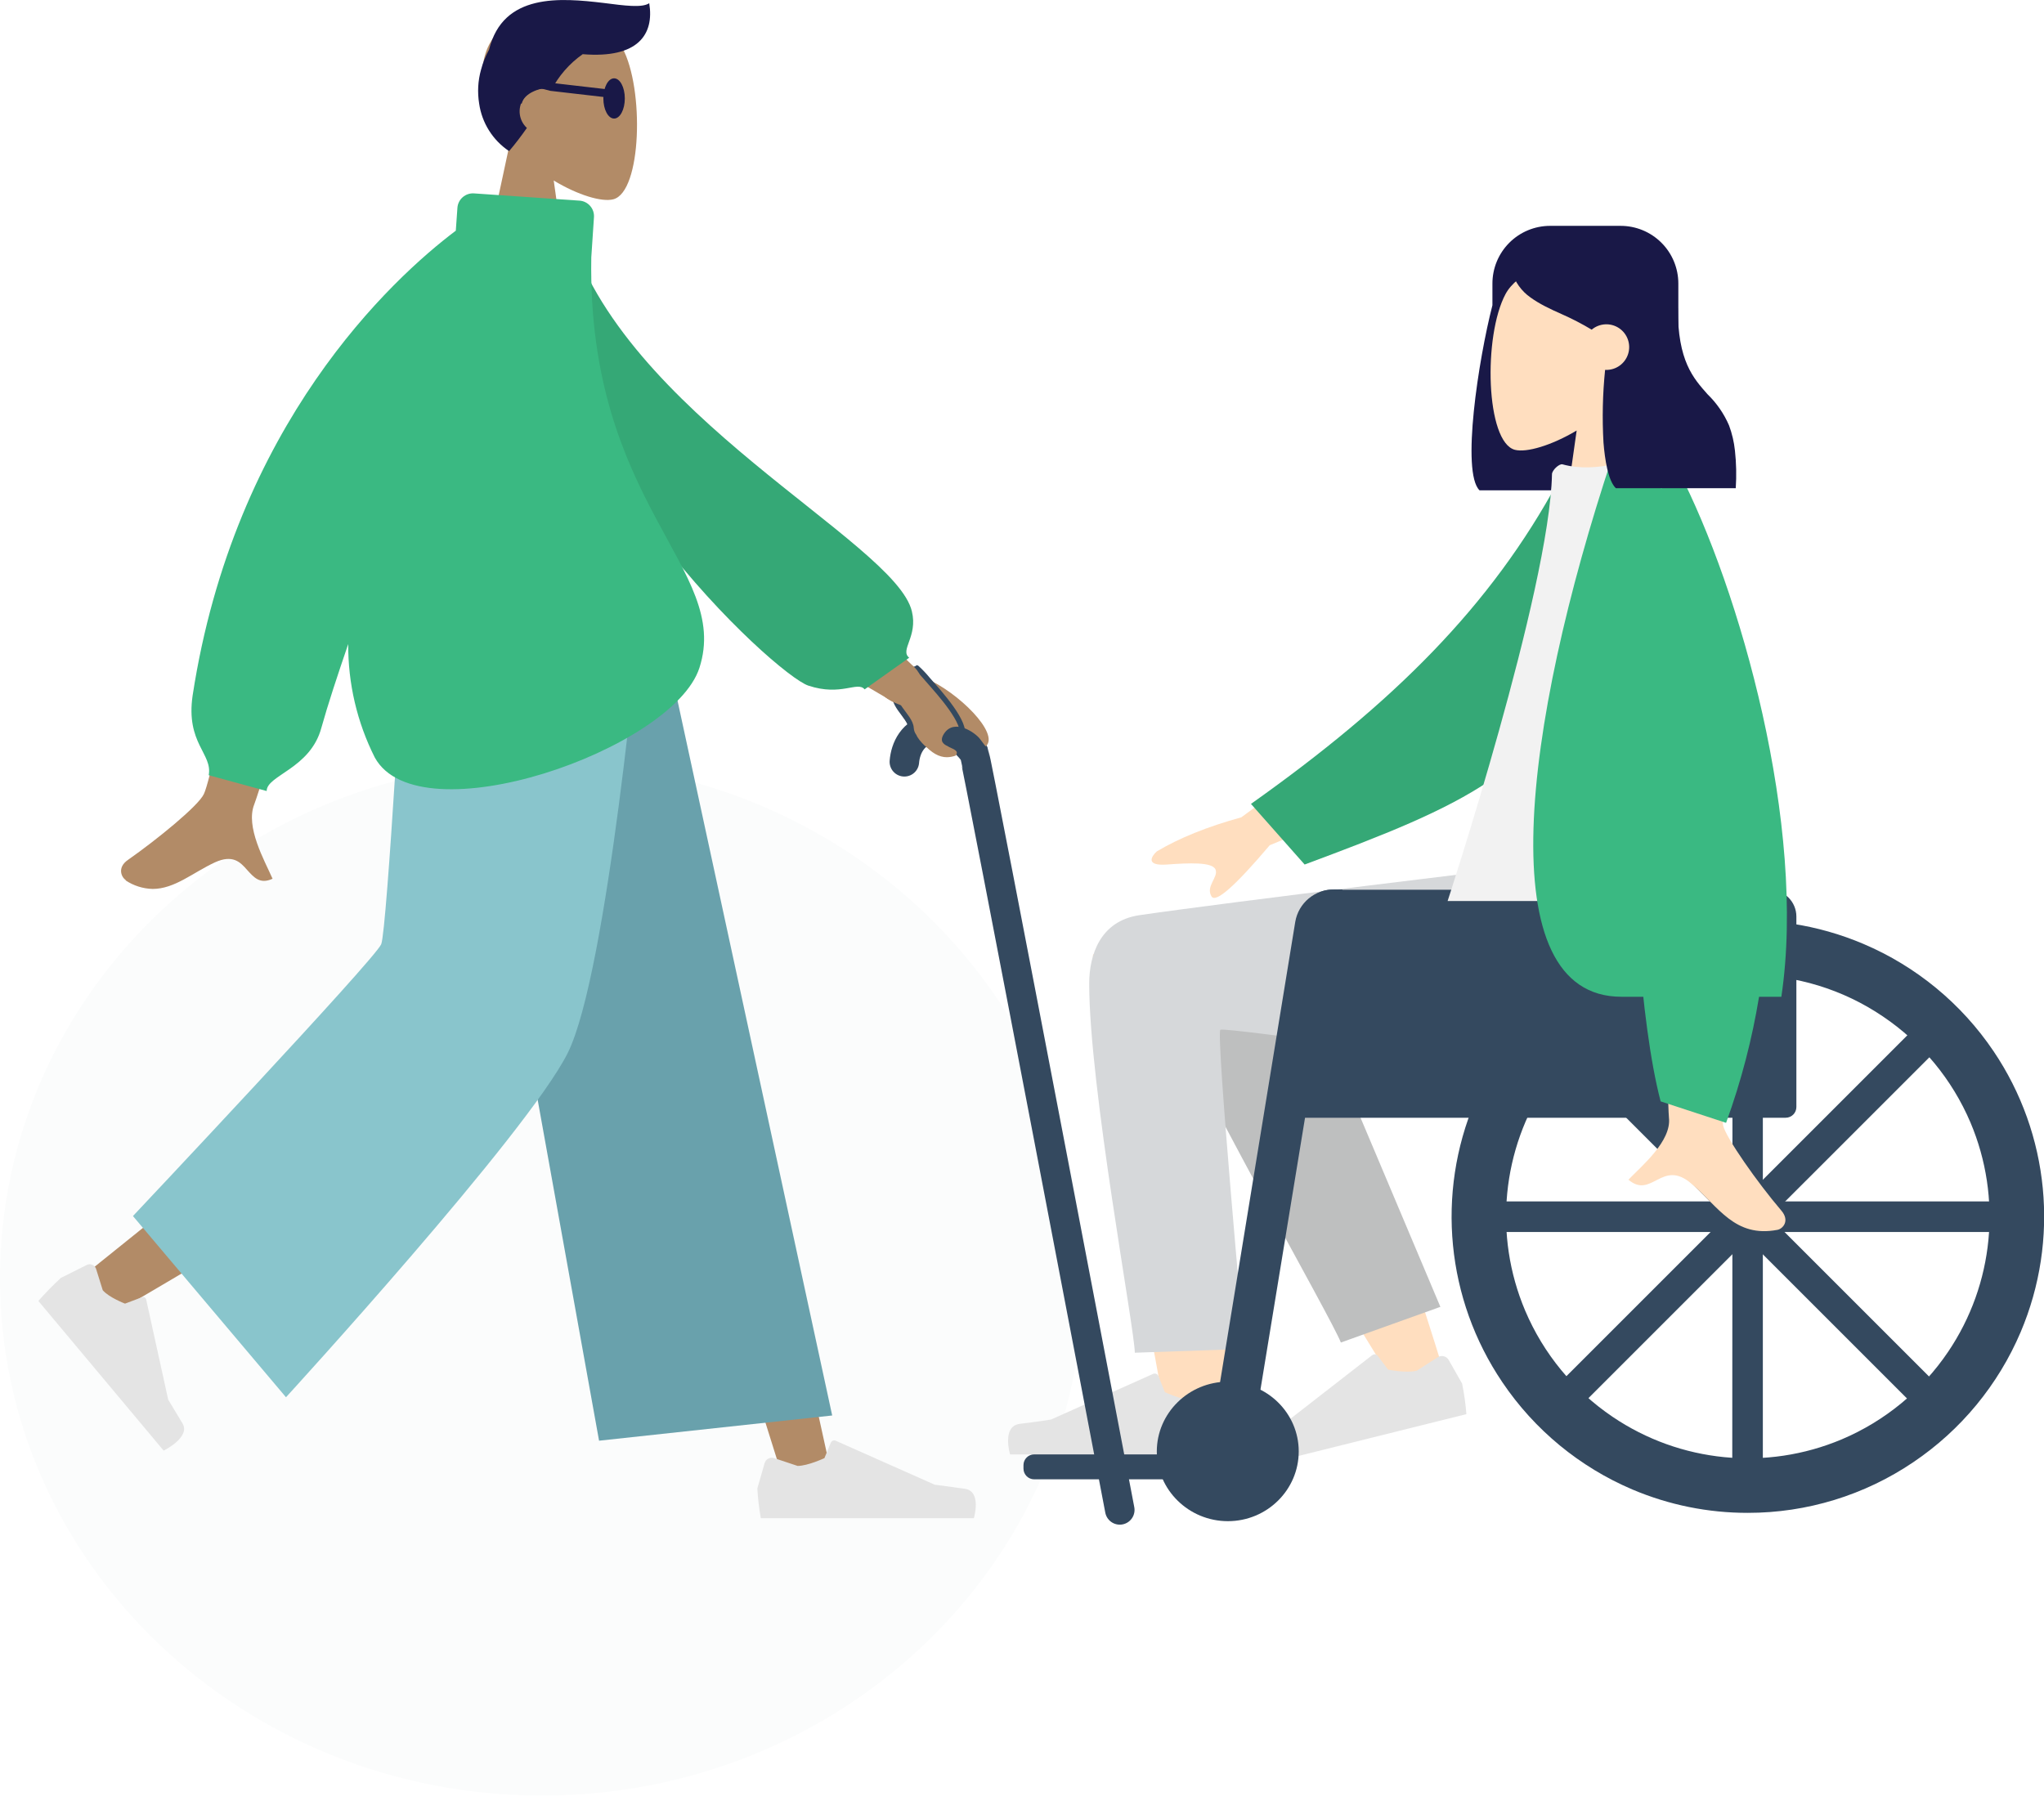
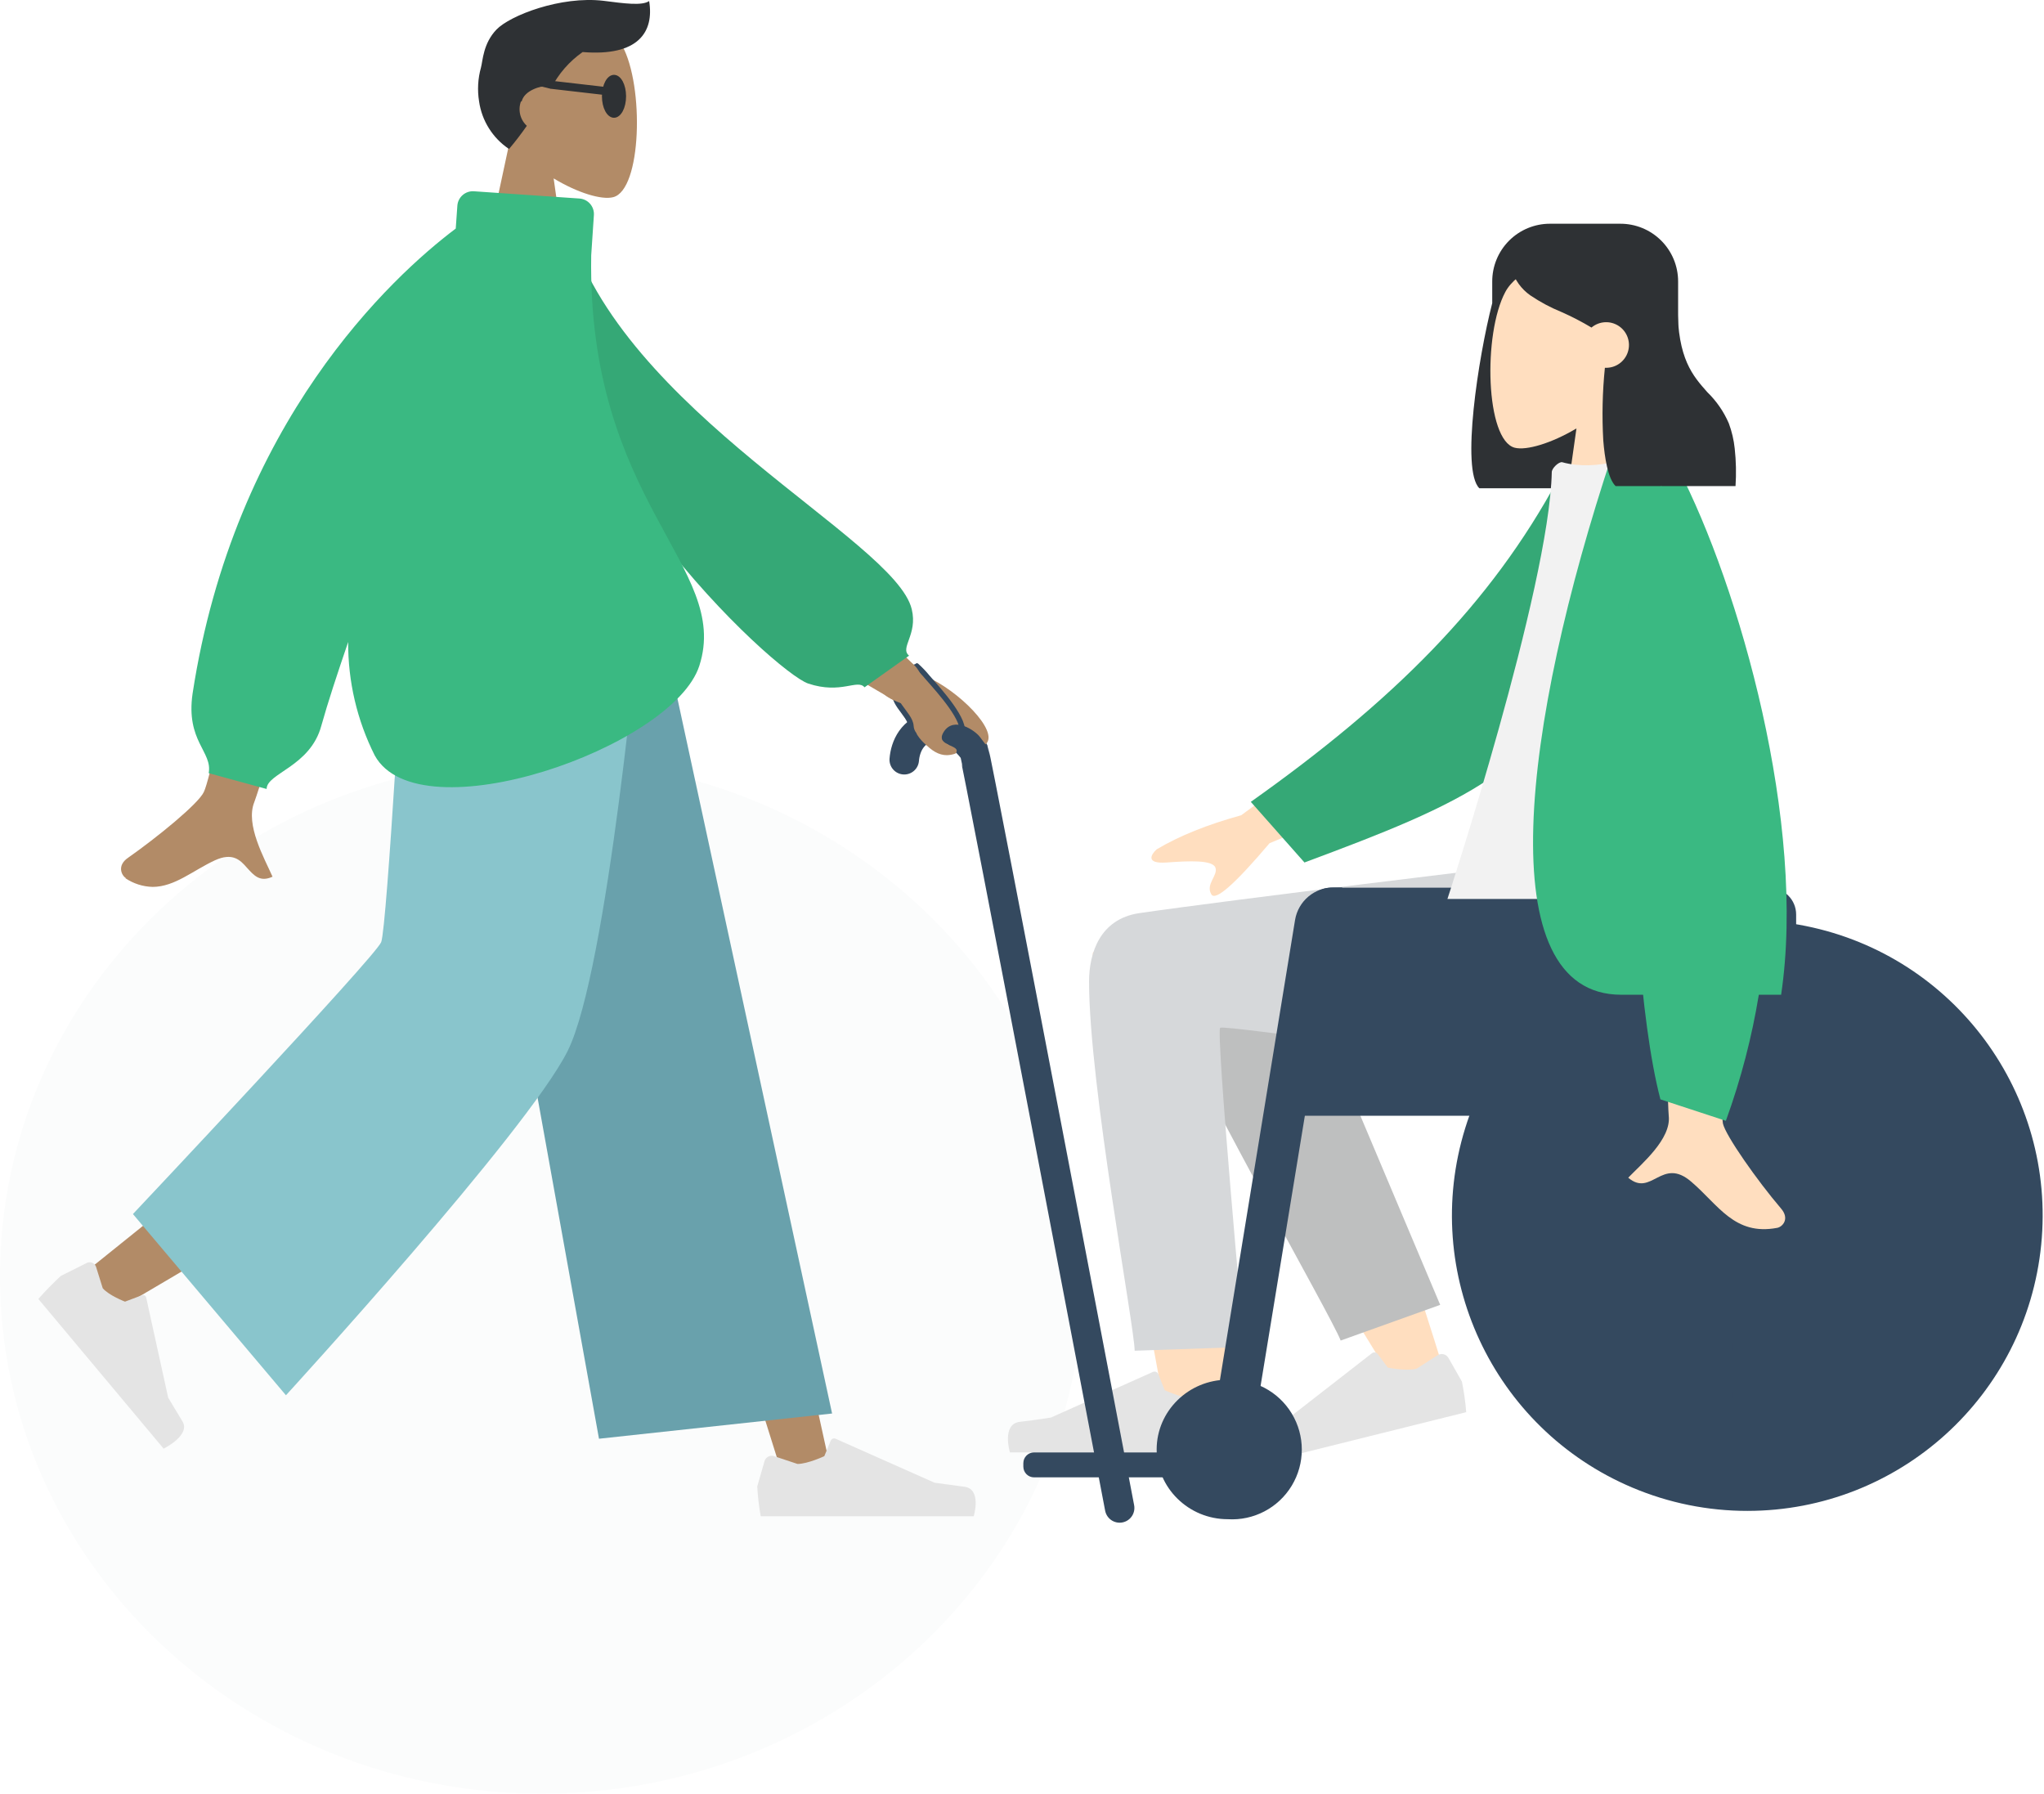
- <svg xmlns="http://www.w3.org/2000/svg" width="761.9" height="669.4">
-   <path d="M202 283.9c111.4 0 201.8 86.3 201.8 192.7S313.4 669.4 202 669.4 0 583 0 476.6 90.4 284 202 284z" fill="#fbfcfc" />
-   <path d="M604 84.2a21.5 21.5 0 0121.6 21.5v55.6a21.5 21.5 0 01-21.5 21.5h-52.6c-6.9-6.7-.4-48.8 4.8-69v-8a21.5 21.5 0 0121.5-21.6z" fill="#191847" />
-   <path d="M616.8 202.1l-12-55.8a39.1 39.1 0 0010.4-28.2c-2.2-31-45.6-24.1-54-8.5s-7.4 55.3 3.5 58.1c4.3 1.1 13.6-1.6 23-7.2l-5.9 41.6z" fill="#ffdebf" />
-   <g transform="translate(375.8 323.2)">
+ <svg xmlns="http://www.w3.org/2000/svg" width="762" height="668.6">
+   <path d="M202 283.1c111.4 0 201.8 86.3 201.8 192.7S313.4 668.6 202 668.6 0 582.2 0 475.8s90.4-192.6 202-192.6z" fill="#fbfcfc" />
+   <path d="M604 83.4a21.5 21.5 0 0121.6 21.5v55.6a21.5 21.5 0 01-21.5 21.5h-52.6c-6.9-6.7-.4-48.8 4.8-69v-8a21.5 21.5 0 0121.5-21.6z" fill="#2e3134" />
+   <path d="M616.8 201.3l-12-55.8a39.1 39.1 0 0010.4-28.2c-2.2-31-45.6-24.1-54-8.5s-7.4 55.3 3.5 58.1c4.3 1.1 13.6-1.6 23-7.2l-5.9 41.6z" fill="#ffdebf" />
+   <g transform="translate(375.8 322.4)">
    <path d="M96.4 30.4c5.7 9.3 19.2 35.4 33.6 66 12.6 26.7 32.3 91.6 32.3 91.6l-16.7 7.6s-41.4-66.4-67.4-113c.9 8 1.8 16.6 2.6 25.5 2.7 29.5 0 93-1.5 111.4-.9 11.5-16.6 8.5-18-.8S31.6 63.6 31.6 32.8c0-.7 25.5-17.7 36.1-6.6a23.8 23.8 0 0113.6-4.9c5.5 0 11 2.6 15 9.1z" fill="#ffdebf" />
    <path d="M161.1 164L103.7 28C89.9 5.7 51.4 32.3 56 45.2c10.6 29.1 64.8 123.4 68 132.1z" fill="#bebfbf" />
    <path d="M30.2 43.5c0 38.5 17 129.1 17 137.6l40.9-1.4s-10.8-118.1-9-119c2.4-1.1 103.3 14 133.5 15.2 43.6 1.6 61.6-25.1 63.1-75.9h-84.5S83 13 48.8 18c-14.5 2.2-18.6 14.8-18.6 25.5z" fill="#d6d8da" />
-     <path d="M160.1 182.8a2.9 2.9 0 014.1 1l5 8.8a93.3 93.3 0 011.6 11.4l-79.5 19.8s-5.7-9.4.8-12l10.7-4.2 32.9-25.6a1.5 1.5 0 012 .2l3.9 5.2s6.8 1.4 10.7.4zM77.5 195.8a2.9 2.9 0 013.7 2l2.8 9.7a93.3 93.3 0 01-1.3 11.5H.7s-3.2-10.6 3.7-11.4S16 206 16 206l38-17a1.5 1.5 0 012 .8l2.4 6s6.4 3 10.4 3z" fill="#e4e4e4" />
+     <path d="M160.1 182.8a2.9 2.9 0 014.1 1l5 8.8a93.3 93.3 0 011.6 11.4l-79.5 19.8s-5.7-9.4.8-12l10.7-4.2 32.9-25.6a1.5 1.5 0 012 .2l3.9 5.2s6.8 1.4 10.7.4zm-82.6 13a2.9 2.9 0 013.7 2l2.8 9.7a93.3 93.3 0 01-1.3 11.5H.7s-3.2-10.6 3.7-11.4S16 206 16 206l38-17a1.5 1.5 0 012 .8l2.4 6s6.4 3 10.4 3z" fill="#e4e4e4" />
    <rect width="76.7" height="9.3" rx="4" transform="translate(5.7 219)" fill="#34495f" />
    <path d="M120.4 8.5h163.4a10 10 0 0110 10v71a4 4 0 01-4 4H110.4v-75a10 10 0 0110-10z" fill="#34495f" />
    <path d="M124.6 8.4h-3.1A14.5 14.5 0 00107 20.5L75.3 214.6h15.5" fill="#34495f" />
-     <path d="M81.9 192c14.6 0 26.4 11.6 26.4 25.9s-11.8 26-26.4 26-26.5-11.7-26.5-26 11.9-26 26.5-26z" fill="#34495f" />
+     <path d="M81.9 192a26 26 0 110 51.9c-14.6 0-26.5-11.7-26.5-26s11.9-26 26.5-26z" fill="#34495f" />
    <g transform="translate(165.3 20)" fill="#34495f">
-       <path d="M110.4 220.8a109.9 109.9 0 0061.7-18.9 110.7 110.7 0 0040-48.5A110.2 110.2 0 00202 48.7a110.7 110.7 0 00-48.5-40A110.2 110.2 0 0048.7 18.8a110.7 110.7 0 00-40 48.6 110.2 110.2 0 0010.2 104.7 110.7 110.7 0 0048.5 40 109.7 109.7 0 0043 8.7zm0-200.5a89.6 89.6 0 0150.3 15.4 90.3 90.3 0 0132.7 39.6 90 90 0 01-8.3 85.4 90.3 90.3 0 01-39.7 32.7A90 90 0 0160 185a90.3 90.3 0 01-32.6-39.6A90 90 0 0135.7 60a90.3 90.3 0 0139.6-32.6 89.5 89.5 0 0135-7z" />
+       <path d="M110.4 220.8a110.1 110.1 0 10-43-8.7 109.9 109.9 0 0043 8.7zm0-200.5a32.3 32.3 0 10-.1.1z" />
      <path d="M104.7 14.5H116v191.8h-11.4z" />
      <rect width="11.6" height="191.7" rx="2" transform="rotate(135 55 124.8)" />
      <rect width="11.4" height="191.8" rx="2" transform="rotate(90 50.8 155.5)" />
      <rect width="11.6" height="191.7" rx="2" transform="rotate(45 40.5 229.4)" />
    </g>
  </g>
-   <path d="M509 270.7l-46.3 34q-18.9 5.2-31.5 12.7c-2 1.8-4.4 5.5 3.8 4.9s17-1 18.1 1.9-3.8 6.2-1.5 10q2.3 3.8 21.7-19.1l46-19z" fill="#ffdebf" />
-   <path d="M581 179.1c-25.3 47-61.8 83.1-114.7 120.6l20 22.6c59.1-22 90.3-35.2 105.6-79.6 3.8-11.2 6.5-46.8 8.8-65.5z" fill="#35a876" />
-   <path d="M651.5 335.9H539.6s38-116 38.9-159.1c0-1.5 2.7-4 3.9-3.7 13.2 3.7 28.2-2.8 28.2-2.8 26.5 42.6 35.6 95.1 40.9 165.6z" fill="#f2f2f2" />
-   <path d="M664 371.6h-59.6c-49.4 0-36.9-100.5-3.4-201.3h17.4c4.4 0 6.3 3.2 7.1 4.9 23.1 44.5 48 132.8 38.5 196.4z" fill="#3ab982" />
-   <path d="M602.3 182H647a80.2 80.2 0 00-.3-14 38.4 38.4 0 00-2.2-9.4 36 36 0 00-8-11.6c-5.4-6.1-11.1-12.4-11.1-32.1l-1.1-1.1-3.2-3v-1.3a62.1 62.1 0 00-8-11.8 41 41 0 00-9.3-8.2 23 23 0 00-12-3.7c-8 0-14.2 1.6-19 5a37 37 0 00-9.3 10.3 18 18 0 007 9.8c3.3 2.4 7.3 4.3 11.6 6.2a101.2 101.2 0 0111.2 5.8 8.5 8.5 0 115.3 15h-.3a170.5 170.5 0 00-.6 27.1c.5 6.2 1.7 14.2 4.6 17z" fill="#191847" />
-   <g>
-     <path d="M650.8 328.7s-10.2 81.6-8.5 90.9c1 4.5 12.8 21.3 21.6 31.6 3.5 4 .5 7-1.4 7.3-15.9 3-21.9-8.6-32-17.2-11-9.5-14.8 5.9-23.5-1.5 5-5.2 16.1-14.4 15.1-23.1-.6-5.8-2.4-98-2.4-98z" fill="#ffdebf" />
-     <path d="M619.4 182s70.2 109.4 24 236.6l-24.4-8c-15.6-59.6-11.7-224-11.7-224z" fill="#3ab982" />
+   <path d="M509 269.9l-46.3 34q-18.9 5.2-31.5 12.7c-2 1.8-4.4 5.5 3.8 4.9s17-1 18.1 1.9-3.8 6.2-1.5 10q2.3 3.8 21.7-19.1l46-19z" fill="#ffdebf" />
+   <path d="M581 178.3c-25.3 47-61.8 83.1-114.7 120.6l20 22.6c59.1-22 90.3-35.2 105.6-79.6 3.8-11.2 6.5-46.8 8.8-65.5z" fill="#35a876" />
+   <path d="M651.5 335.1H539.6s38-116 38.9-159.1c0-1.5 2.7-4 3.9-3.7 13.2 3.7 28.2-2.8 28.2-2.8 26.5 42.6 35.6 95.1 40.9 165.6z" fill="#f2f2f2" />
+   <path d="M664 370.8h-59.6c-49.4 0-36.9-100.5-3.4-201.3h17.4a7.7 7.7 0 017.1 4.9c23.1 44.5 48 132.8 38.5 196.4z" fill="#3ab982" />
+   <path d="M602.3 181.2H647a80.2 80.2 0 00-.3-14 38.4 38.4 0 00-2.2-9.4 36 36 0 00-8-11.6c-5.4-6.1-11.1-12.4-11.1-32.1l-1.1-1.1-3.2-3v-1.3a62.1 62.1 0 00-8-11.8 41 41 0 00-9.3-8.2 23 23 0 00-12-3.7 32 32 0 00-19 5 37 37 0 00-9.3 10.3 18 18 0 007 9.8 63.3 63.3 0 0011.6 6.2 101.2 101.2 0 0111.2 5.8 8.5 8.5 0 115.3 15h-.3a170.5 170.5 0 00-.6 27.1c.5 6.2 1.7 14.2 4.6 17z" fill="#2e3134" />
+   <path d="M650.8 327.9s-10.2 81.6-8.5 90.9c1 4.5 12.8 21.3 21.6 31.6 3.5 4 .5 7-1.4 7.3-15.9 3-21.9-8.6-32-17.2-11-9.5-14.8 5.9-23.5-1.5 5-5.2 16.1-14.4 15.1-23.1-.6-5.8-2.4-98-2.4-98z" fill="#ffdebf" />
+   <path d="M619.4 181.2s70.2 109.4 24 236.6l-24.4-8c-15.6-59.6-11.7-224-11.7-224z" fill="#3ab982" />
+   <path d="M337.1 283.2c.4-5 3.1-11.1 10.3-12.3s14.8 7.3 15.7 9.2 54.3 282 54.3 282" fill="none" stroke="#34495f" stroke-linecap="round" stroke-linejoin="round" stroke-width="11" />
+   <path d="M178.4 106.9L190 52.8a38 38 0 01-10.2-27.4c2.2-30 44-23.4 52.2-8.3s7.2 53.7-3.4 56.4c-4.2 1.1-13.1-1.5-22.2-7l5.7 40.4z" fill="#b28b67" />
+   <path d="M189.7 55.5a25.7 25.7 0 01-11.1-17.7 29.3 29.3 0 01.7-12.6c.7-2.6.8-9 5.8-14.2S209-1.6 225 .3c7.8 1 14.3 1.9 17 .1 1.9 11.5-4 20.7-24.8 19A37.2 37.2 0 00205.4 33a8.4 8.4 0 00-9 13.9c-2.1 3-4.3 5.9-6.6 8.6z" fill="#2e3134" />
+   <path d="M176.9 229.2l69 174.7 46.3 147.6h18.3l-70.8-322.2z" fill="#b28b67" />
+   <path d="M163 229.2c-.7 61.5-11.5 144-13.2 147.9S31.6 474.4 31.6 474.4l12.6 13.4S181.7 407.7 188 397s27.1-109 43.7-167.7z" fill="#b28b67" />
+   <path d="M35.8 472.2a2.5 2.5 0 00-3.7-1.3l-9.4 4.7a113.4 113.4 0 00-8.4 8.6L61 540s10.2-5 7-10.2l-5.3-8.8-8.2-37.3a1.2 1.2 0 00-1.8-.8l-6.1 2.3s-6-2.3-8.3-5zm252.8 70.6a2.8 2.8 0 00-3.6 1.9l-2.7 9.4a90.3 90.3 0 001.3 11.1H363s3.1-10.2-3.5-11l-11.1-1.5-36.9-16.4a1.4 1.4 0 00-1.8.7l-2.4 5.8s-6.2 2.9-10 2.9z" fill="#e4e4e4" />
+   <path d="M223.3 536.3l86.9-9.4-64.4-297.7H168z" fill="#69a1ac" />
+   <path d="M49.6 452.6l57 67.5s90-98.3 105-128.3 26.9-162.6 26.9-162.6h-87.7s-6.5 116.5-8.7 122-92.5 101.3-92.5 101.3z" fill="#89c5cc" />
+   <path d="M46.9 327.3c-1.6-1-3.4-4.7.9-7.6 10.7-7.5 26.2-20.1 28.2-24.5 4.2-8.6 25.6-119.4 25.6-119.4h32S97 293.5 94.8 299c-3.4 8.4 3.8 21 6.8 27.8-4.8 2.2-7-.6-9.5-3.3-2.6-3-5.4-5.8-12-2.8-8.2 3.8-15 9.9-23.2 9.9a19 19 0 01-10.1-3.2zM333 260.9l-43-25.2 13.8-23.6 41.3 40c12 5.1 27.6 20.5 22.4 25.3 0 .3-.4-.3-2.2-2.7s-9.6-7.8-13.4-2 7.1 4.7 4.3 8.2a10.2 10.2 0 01-3.2.6c-6 0-10.8-6.3-20-20.6z" fill="#b28b67" />
+   <path d="M199 85.9l12.7-2.2c19.8 69.8 122 117.3 128.2 143.4 2.3 9.5-4.6 14.4-1 17.3l-16.6 11.8c-2.7-3.2-8.7 2.7-21-1.4S199 168.5 199 85.9z" fill="#35a876" />
+   <path d="M77.8 288.2c1.5-8-8.6-11.9-6-29.7 15.5-101 74.2-155.3 98.1-173.3l.6-8.5a5.8 5.8 0 016.2-5.4L216 74a5.8 5.8 0 015.4 6.2l-1 15c-1.5 92.3 52.3 115.9 40.3 153-9.9 30.5-104.5 63.4-121 33.4a92.8 92.8 0 01-9.9-42.3c-4.1 12-7.6 22.6-10 31.2-4.1 15.3-20.4 17.7-20.4 23.6z" fill="#3ab982" />
+   <g transform="translate(193 28)" stroke="#2e3134">
+     <ellipse cx="4" cy="7.5" rx="4" ry="7.5" transform="translate(31.9 .4)" fill="#2e3134" />
+     <path d="M33.3 6L12.5 3.6 9 2.7S1.3 4 0 9.5" fill="none" stroke-width="3" />
  </g>
-   <g>
-     <path d="M337.1 284c.4-5 3.1-11.1 10.3-12.3s14.8 7.3 15.7 9.2 54.3 282 54.3 282" fill="none" stroke="#34495f" stroke-linecap="round" stroke-linejoin="round" stroke-width="11" />
-     <path d="M178.4 107.7L190 53.6a38 38 0 01-10.2-27.4c2.2-30 44-23.4 52.2-8.3s7.2 53.7-3.4 56.4c-4.2 1.1-13.1-1.5-22.2-7l5.7 40.4z" fill="#b28b67" />
-     <path d="M189.7 56.3a25.7 25.7 0 01-11.1-17.7 29.3 29.3 0 01.7-12.6 32.4 32.4 0 013-7.5C187.5-2.7 209-.8 225 1.1c7.8 1 14.3 1.9 17 .1 1.9 11.5-4 20.7-24.8 19a37.2 37.2 0 00-11.8 13.6 8.4 8.4 0 00-9 13.9c-2.1 3-4.3 5.9-6.6 8.6z" fill="#191847" />
-     <path d="M176.9 230l69 174.7 46.3 147.6h18.3l-70.8-322.2z" fill="#b28b67" />
-     <path d="M163 230c-.7 61.5-11.5 144-13.2 147.9S31.6 475.2 31.6 475.2l12.6 13.4s137.5-80.1 143.8-90.8 27.1-109 43.7-167.7z" fill="#b28b67" />
-     <path d="M35.8 473a2.5 2.5 0 00-3.7-1.3l-9.4 4.7a113.4 113.4 0 00-8.4 8.6L61 540.8s10.2-5 7-10.2l-5.3-8.8-8.2-37.3a1.2 1.2 0 00-1.8-.8l-6.1 2.3s-6-2.3-8.3-5zM288.6 543.6a2.8 2.8 0 00-3.6 1.9l-2.7 9.4a90.3 90.3 0 001.3 11.1H363s3.1-10.2-3.5-11l-11.1-1.5-36.9-16.4a1.4 1.4 0 00-1.8.7l-2.4 5.8s-6.2 2.9-10 2.9z" fill="#e4e4e4" />
-     <path d="M223.3 537.1l86.9-9.4L245.8 230H168z" fill="#69a1ac" />
-     <path d="M49.6 453.4l57 67.5s90-98.3 105-128.3S238.5 230 238.5 230h-87.7s-6.5 116.5-8.7 122-92.5 101.3-92.5 101.3z" fill="#89c5cc" />
-     <g>
-       <path d="M46.9 328.1c-1.6-1-3.4-4.7.9-7.6C58.5 313 74 300.4 76 296c4.2-8.6 25.6-119.4 25.6-119.4h32S97 294.3 94.8 299.8c-3.4 8.4 3.8 21 6.8 27.8-4.8 2.2-7-.6-9.5-3.3-2.6-3-5.4-5.8-12-2.8-8.2 3.8-15 9.9-23.2 9.9a19 19 0 01-10.1-3.2zM333 261.7l-43-25.2 13.8-23.6 41.3 40c12 5.1 27.6 20.5 22.4 25.3 0 .3-.4-.3-2.2-2.7s-9.6-7.8-13.4-2 7.1 4.7 4.3 8.2a10.2 10.2 0 01-3.2.6c-6 0-10.8-6.3-20-20.6z" fill="#b28b67" />
-       <path d="M199 86.7l12.7-2.2c19.8 69.8 122 117.3 128.2 143.4 2.3 9.5-4.6 14.4-1 17.3L322.3 257c-2.7-3.2-8.7 2.7-21-1.4S199 169.3 199 86.7z" fill="#35a876" />
-       <path d="M77.8 289c1.5-8-8.6-11.9-6-29.7C87.3 158.3 146 104 169.9 86l.6-8.5a5.8 5.8 0 016.2-5.4l39.3 2.7a5.8 5.8 0 015.4 6.2l-1 15c-1.5 92.3 52.3 115.9 40.3 153-9.9 30.5-104.5 63.4-121 33.4a92.8 92.8 0 01-9.9-42.3c-4.1 12-7.6 22.6-10 31.2-4.1 15.3-20.4 17.7-20.4 23.6z" fill="#3ab982" />
-     </g>
-     <g transform="translate(193 28.8)">
-       <ellipse cx="4" cy="7.5" rx="4" ry="7.5" transform="translate(31.9 .4)" fill="#191847" />
-       <path d="M33.3 6L12.5 3.6 9 2.7S1.3 4 0 9.5" fill="none" stroke="#191847" stroke-width="3" />
-     </g>
-     <g>
-       <path d="M345.1 277.4s-5.2-1.3-5.5-6-9-9.5-4.9-14.8 6.9-7.6 7-7.6a39.7 39.7 0 014 4.2c.9 1.2 12.4 13.1 13 19.2s-13.6 5-13.6 5z" fill="none" stroke="#34495f" stroke-linecap="round" stroke-linejoin="round" stroke-width="2" />
-       <path d="M344.5 275c-6-3.9-.9 2.3.8 3.5s6.4 2.3 6.4 2.3l2.7-.7a2.5 2.5 0 00-1-1.8c-1-.6-2.4-1-2.7-3.6s-.2 4.2-6.2.3z" fill="#b28b67" />
-       <path d="M336.9 262.8c-.3-.2-6.1-2-7.4-4.2s2.7-5 2.7-5 5-2.1 5.2-2.4l1.8-2.8s1.5-.1 3.7 4.2-6 10.2-6 10.2z" fill="#b28b67" stroke="#b28b67" />
-     </g>
-   </g>
+   <path d="M345.1 276.6s-5.2-1.3-5.5-6-9-9.5-4.9-14.8 6.9-7.6 7-7.6a39.7 39.7 0 014 4.2c.9 1.2 12.4 13.1 13 19.2s-13.6 5-13.6 5z" fill="none" stroke="#34495f" stroke-linecap="round" stroke-linejoin="round" stroke-width="2" />
+   <path d="M344.5 274.2c-6-3.9-.9 2.3.8 3.5s6.4 2.3 6.4 2.3l2.7-.7a2.5 2.5 0 00-1-1.8c-1-.6-2.4-1-2.7-3.6s-.2 4.2-6.2.3z" fill="#b28b67" />
+   <path d="M336.9 262c-.3-.2-6.1-2-7.4-4.2s2.7-5 2.7-5 5-2.1 5.2-2.4l1.8-2.8s1.5-.1 3.7 4.2-6 10.2-6 10.2z" fill="#b28b67" stroke="#b28b67" />
</svg>
